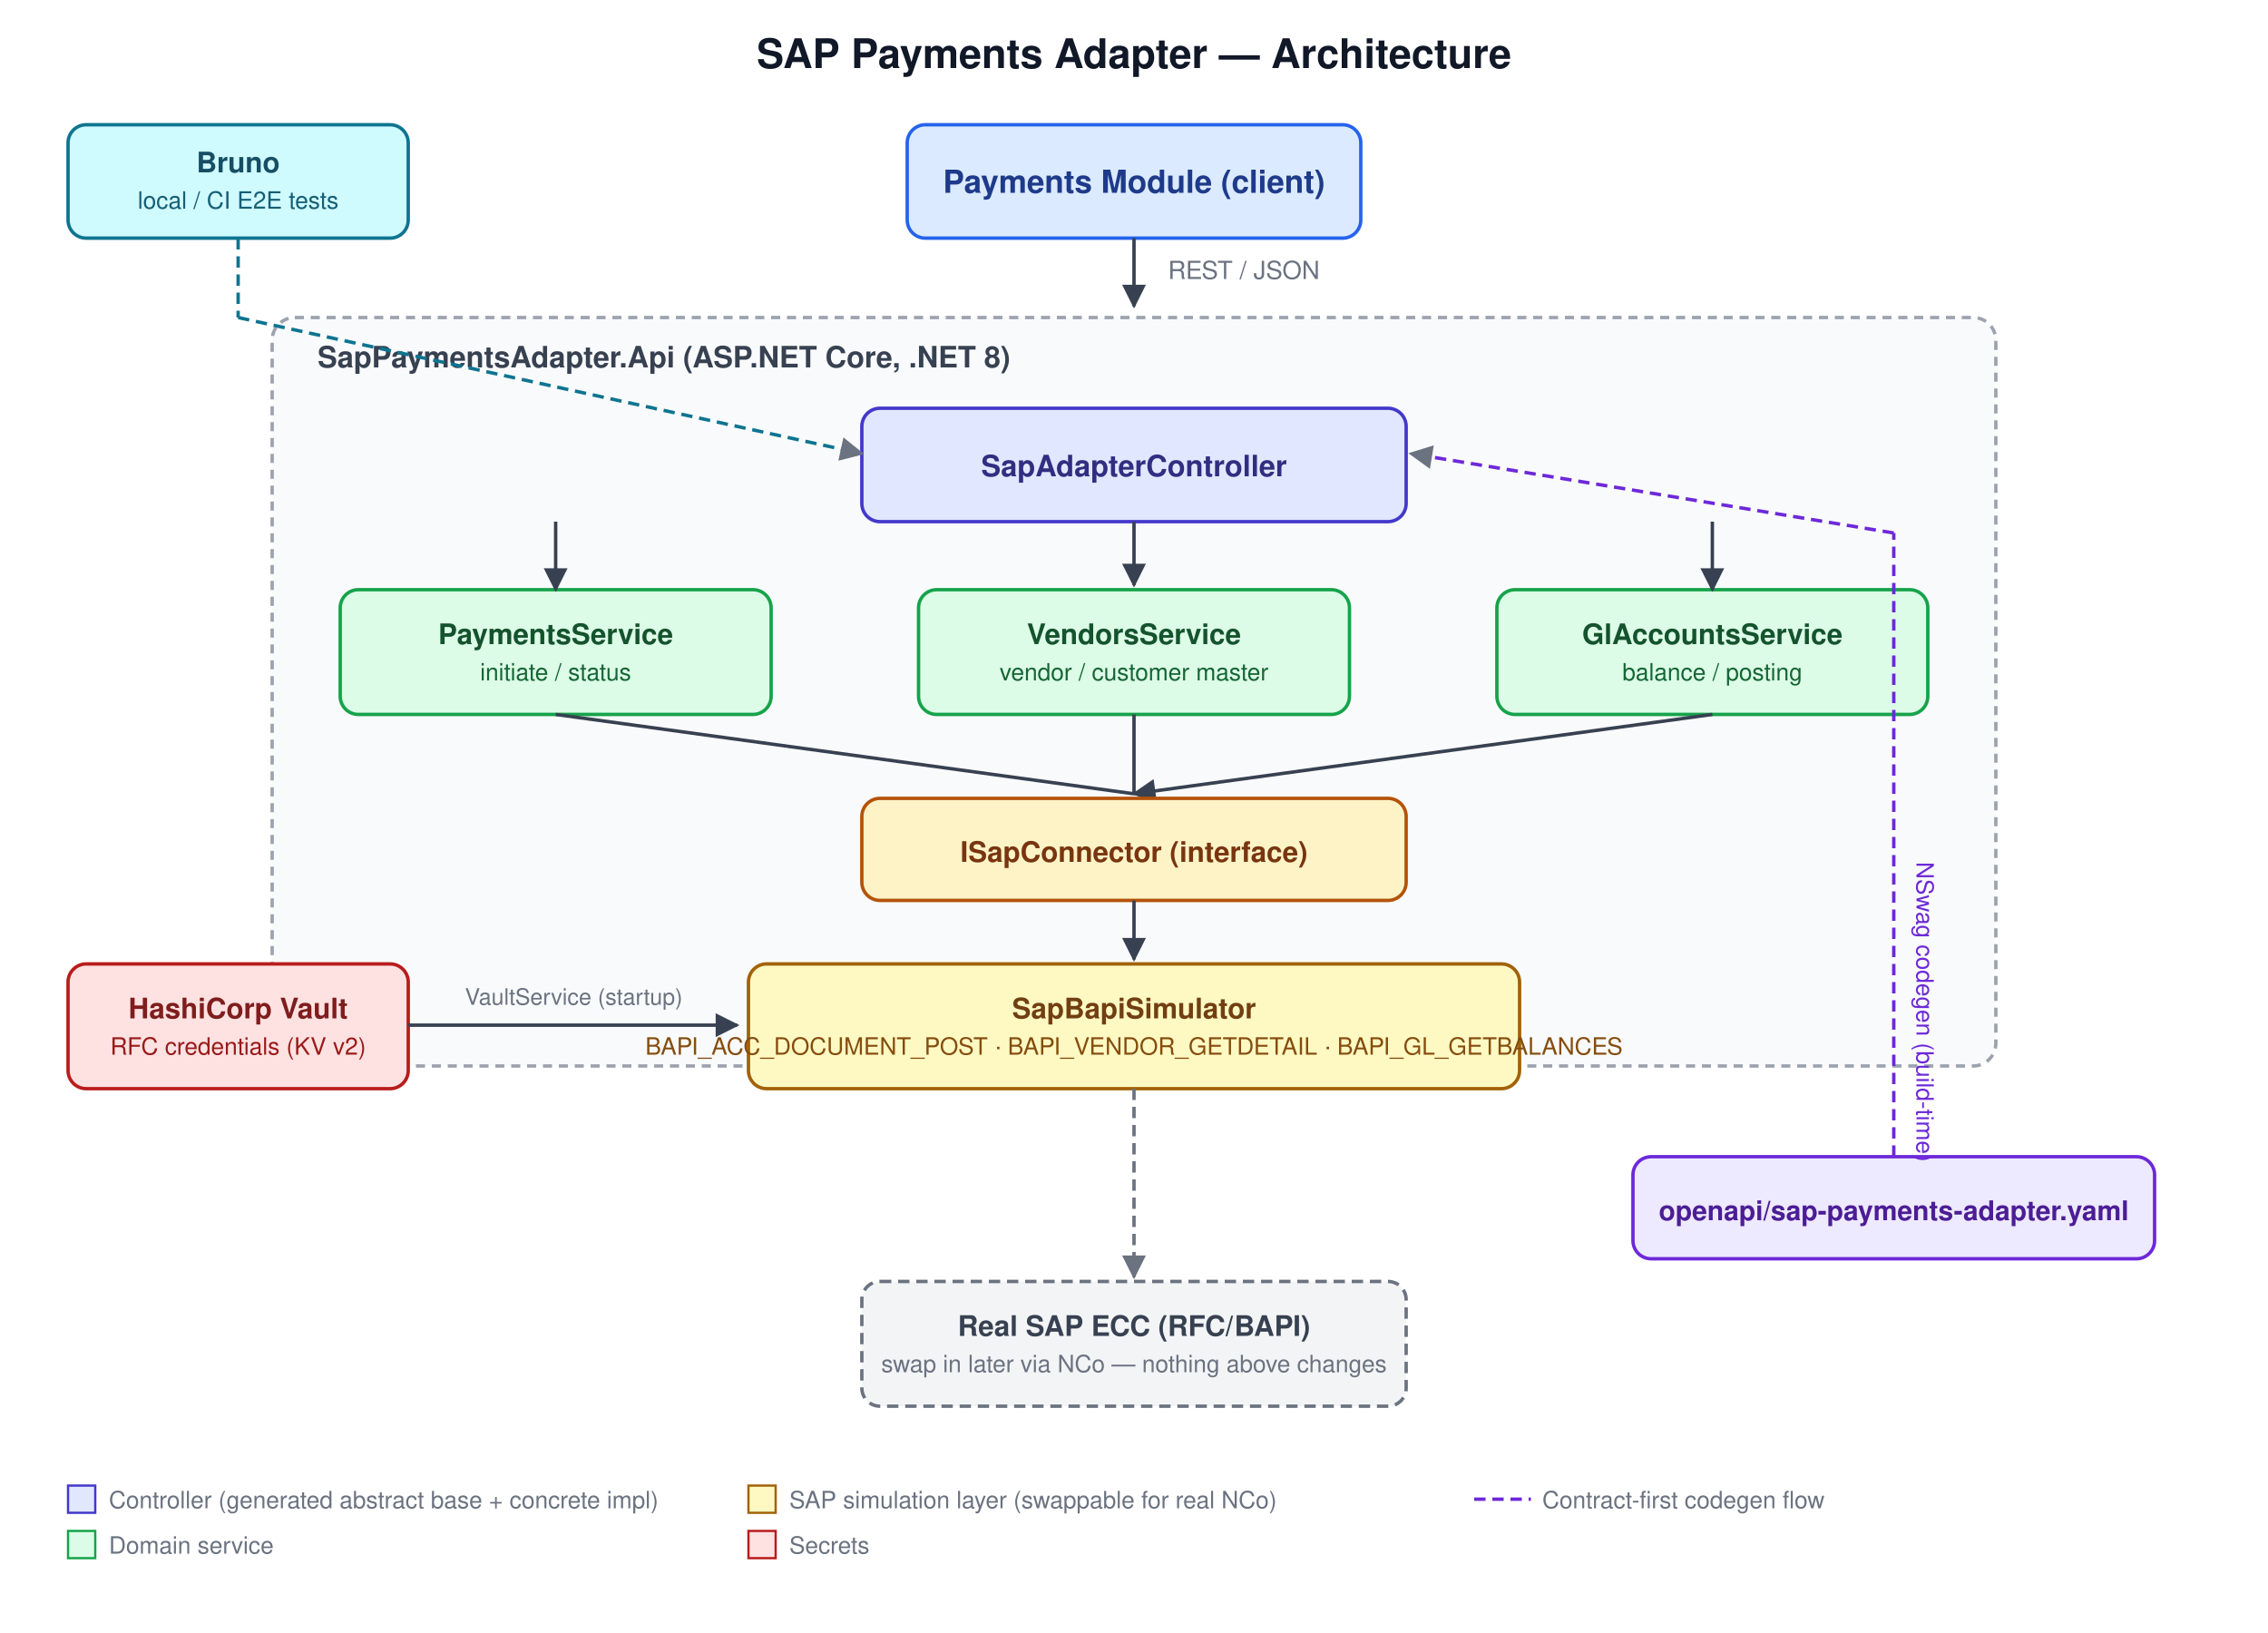
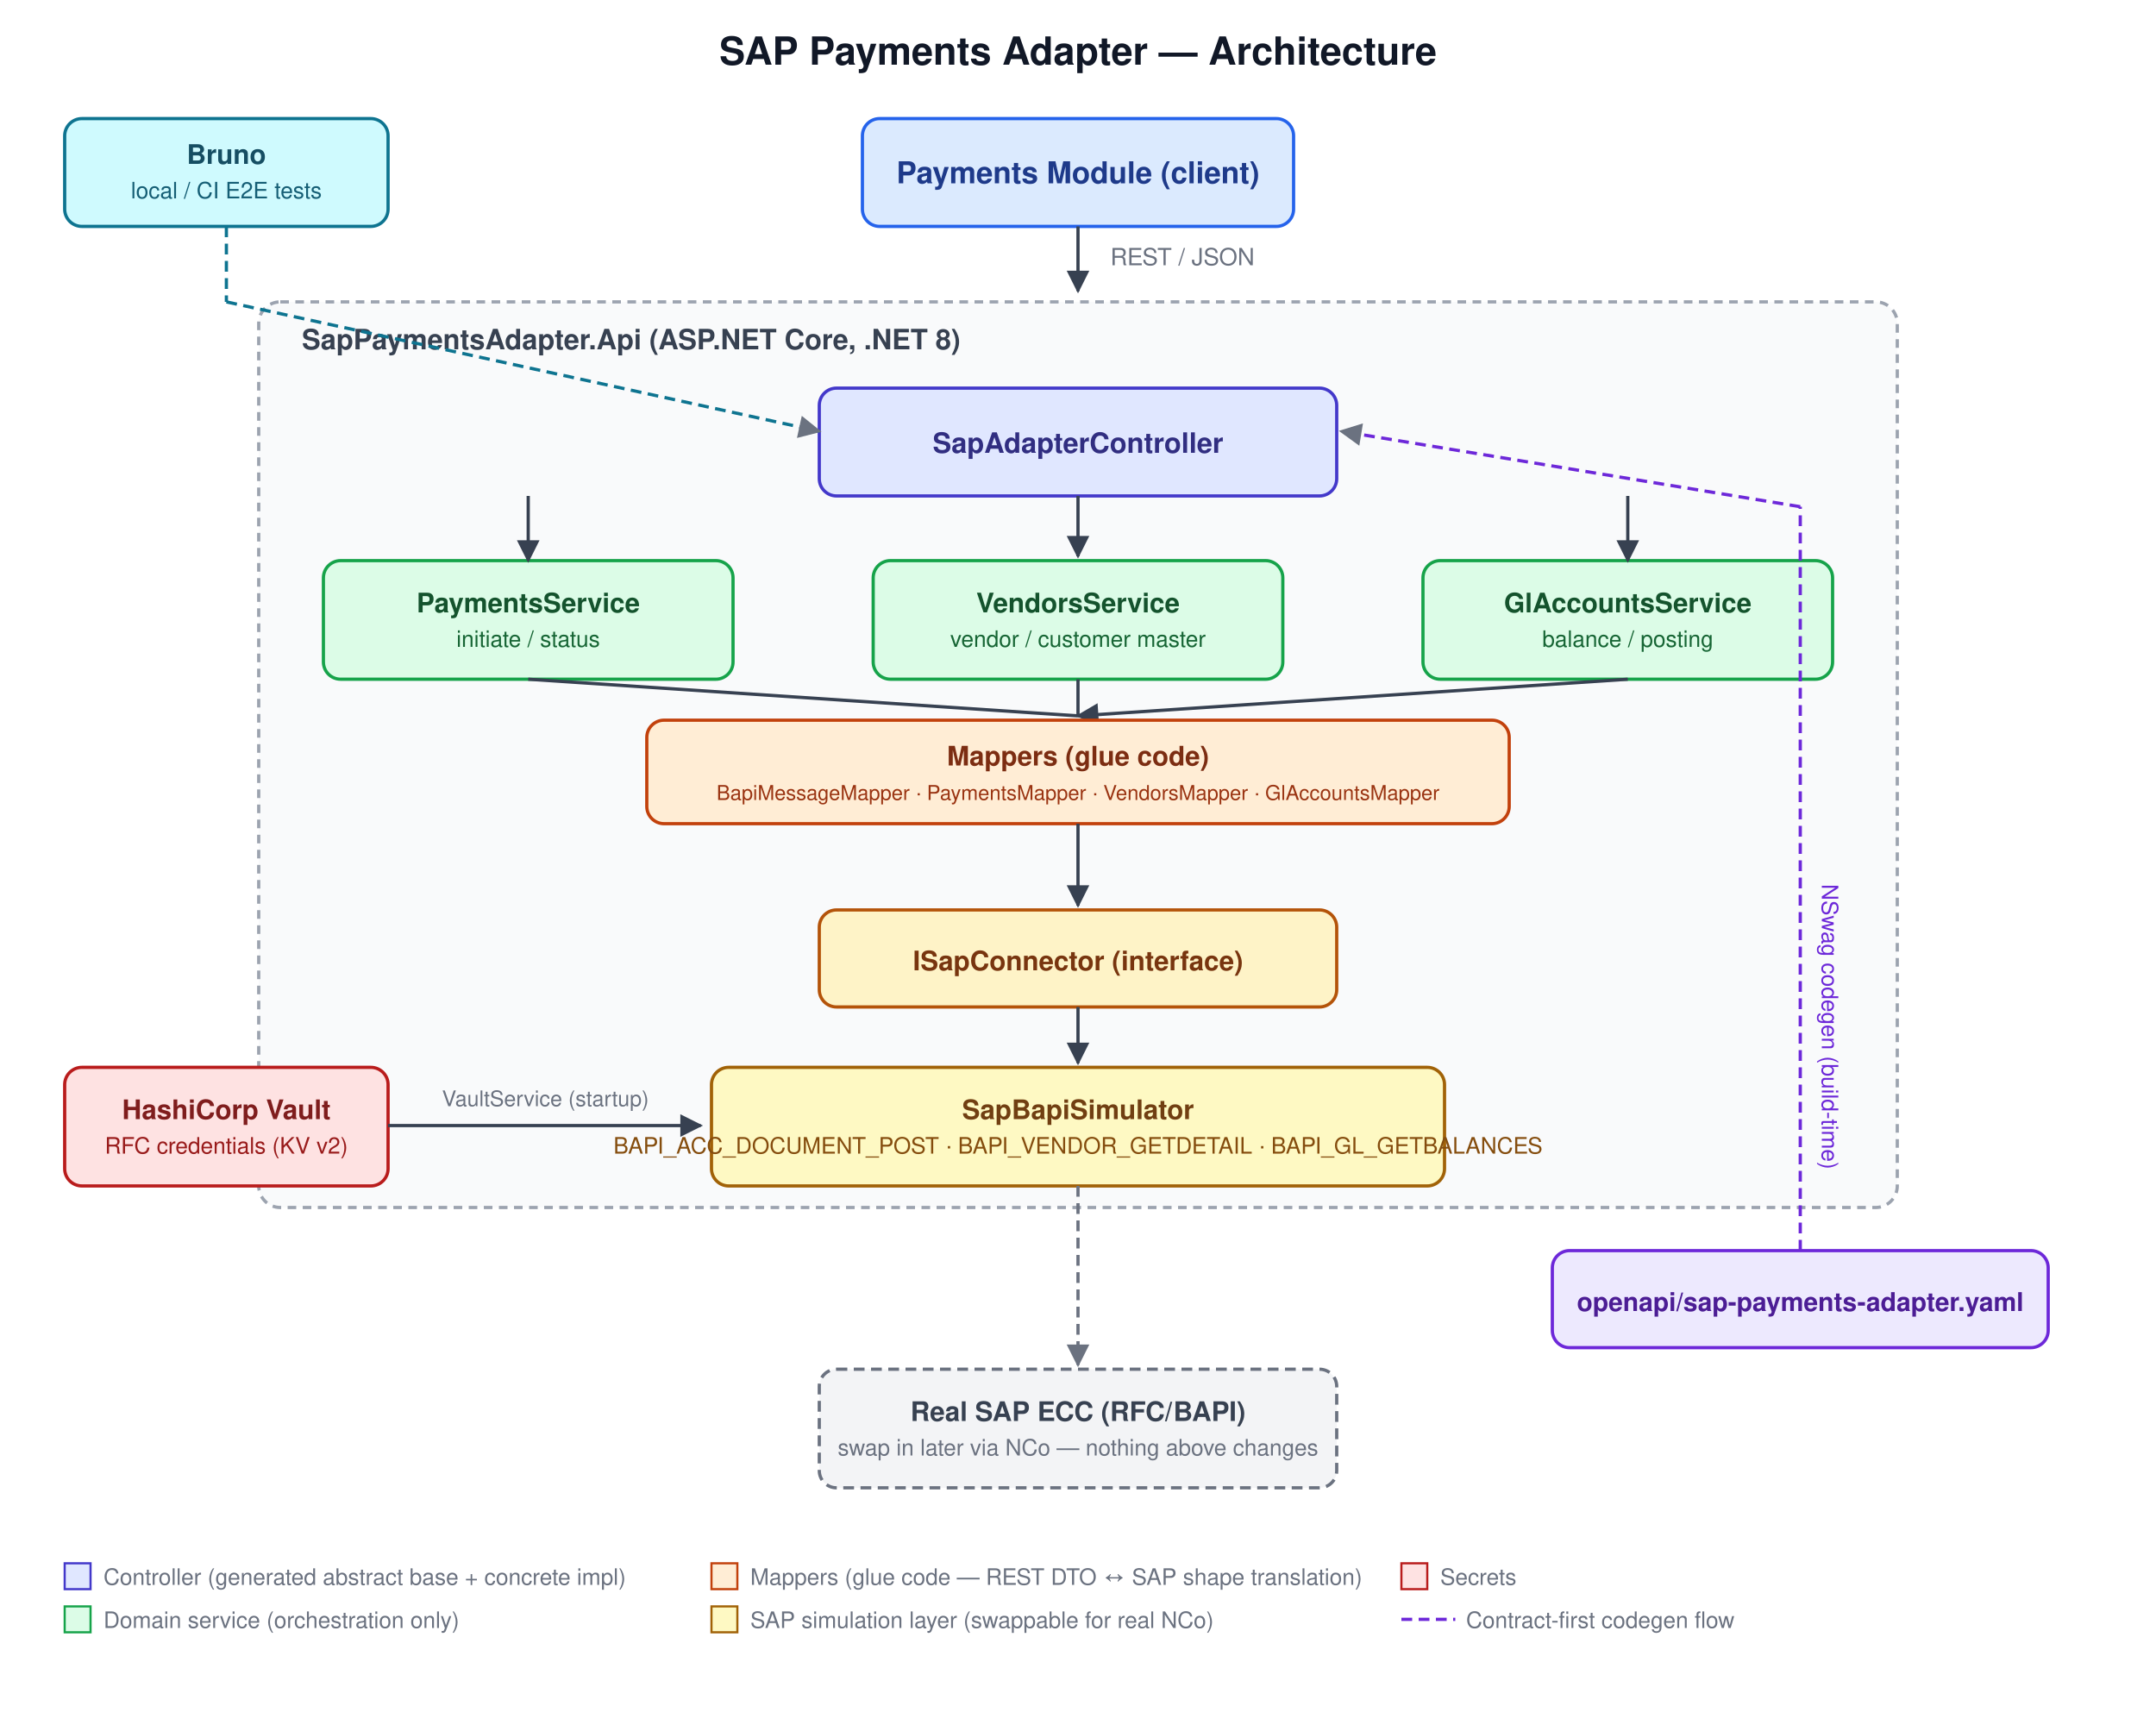
- <svg xmlns="http://www.w3.org/2000/svg" viewBox="0 0 1000 720" font-family="Segoe UI, Helvetica, Arial, sans-serif">
+ <svg xmlns="http://www.w3.org/2000/svg" viewBox="0 0 1000 800" font-family="Segoe UI, Helvetica, Arial, sans-serif">
  <defs>
    <marker id="arrow" viewBox="0 0 10 10" refX="9" refY="5" markerWidth="7" markerHeight="7" orient="auto-start-reverse">
      <path d="M0,0 L10,5 L0,10 z" fill="#374151" />
    </marker>
    <marker id="arrowDashed" viewBox="0 0 10 10" refX="9" refY="5" markerWidth="7" markerHeight="7" orient="auto-start-reverse">
      <path d="M0,0 L10,5 L0,10 z" fill="#6b7280" />
    </marker>
  </defs>
-   <rect x="0" y="0" width="1000" height="720" fill="#ffffff" />
+   <rect x="0" y="0" width="1000" height="800" fill="#ffffff" />
  <text x="500" y="30" text-anchor="middle" font-size="18" font-weight="700" fill="#111827">SAP Payments Adapter — Architecture</text>
  <rect x="400" y="55" width="200" height="50" rx="8" fill="#dbeafe" stroke="#2563eb" stroke-width="1.5" />
  <text x="500" y="85" text-anchor="middle" font-size="14" fill="#1e3a8a" font-weight="600">Payments Module (client)</text>
  <line x1="500" y1="105" x2="500" y2="135" stroke="#374151" stroke-width="1.5" marker-end="url(#arrow)" />
  <text x="515" y="123" font-size="11" fill="#6b7280">REST / JSON</text>
-   <rect x="120" y="140" width="760" height="330" rx="10" fill="#f9fafb" stroke="#9ca3af" stroke-width="1.5" stroke-dasharray="4,3" />
+   <rect x="120" y="140" width="760" height="420" rx="10" fill="#f9fafb" stroke="#9ca3af" stroke-width="1.5" stroke-dasharray="4,3" />
  <text x="140" y="162" font-size="13" font-weight="700" fill="#374151">SapPaymentsAdapter.Api  (ASP.NET Core, .NET 8)</text>
  <rect x="380" y="180" width="240" height="50" rx="8" fill="#e0e7ff" stroke="#4338ca" stroke-width="1.5" />
  <text x="500" y="210" text-anchor="middle" font-size="13" fill="#312e81" font-weight="600">SapAdapterController</text>
  <line x1="500" y1="230" x2="500" y2="258" stroke="#374151" stroke-width="1.5" marker-end="url(#arrow)" />
  <rect x="150" y="260" width="190" height="55" rx="8" fill="#dcfce7" stroke="#16a34a" stroke-width="1.5" />
  <text x="245" y="284" text-anchor="middle" font-size="12.5" fill="#14532d" font-weight="600">PaymentsService</text>
  <text x="245" y="300" text-anchor="middle" font-size="10.5" fill="#166534">initiate / status</text>
  <rect x="405" y="260" width="190" height="55" rx="8" fill="#dcfce7" stroke="#16a34a" stroke-width="1.5" />
  <text x="500" y="284" text-anchor="middle" font-size="12.5" fill="#14532d" font-weight="600">VendorsService</text>
  <text x="500" y="300" text-anchor="middle" font-size="10.5" fill="#166534">vendor / customer master</text>
  <rect x="660" y="260" width="190" height="55" rx="8" fill="#dcfce7" stroke="#16a34a" stroke-width="1.5" />
  <text x="755" y="284" text-anchor="middle" font-size="12.5" fill="#14532d" font-weight="600">GlAccountsService</text>
  <text x="755" y="300" text-anchor="middle" font-size="10.5" fill="#166534">balance / posting</text>
  <line x1="245" y1="230" x2="245" y2="260" stroke="#374151" stroke-width="1.5" marker-end="url(#arrow)" />
  <line x1="755" y1="230" x2="755" y2="260" stroke="#374151" stroke-width="1.5" marker-end="url(#arrow)" />
-   <line x1="245" y1="315" x2="500" y2="350" stroke="#374151" stroke-width="1.5" />
-   <line x1="500" y1="315" x2="500" y2="350" stroke="#374151" stroke-width="1.5" />
-   <line x1="755" y1="315" x2="500" y2="350" stroke="#374151" stroke-width="1.5" marker-end="url(#arrow)" />
-   <rect x="380" y="352" width="240" height="45" rx="8" fill="#fef3c7" stroke="#b45309" stroke-width="1.5" />
-   <text x="500" y="380" text-anchor="middle" font-size="12.5" fill="#78350f" font-weight="600">ISapConnector (interface)</text>
-   <line x1="500" y1="397" x2="500" y2="423" stroke="#374151" stroke-width="1.5" marker-end="url(#arrow)" />
-   <rect x="330" y="425" width="340" height="55" rx="8" fill="#fef9c3" stroke="#a16207" stroke-width="1.5" />
-   <text x="500" y="449" text-anchor="middle" font-size="12.5" fill="#713f12" font-weight="600">SapBapiSimulator</text>
-   <text x="500" y="465" text-anchor="middle" font-size="10.5" fill="#854d0e">BAPI_ACC_DOCUMENT_POST · BAPI_VENDOR_GETDETAIL · BAPI_GL_GETBALANCES</text>
-   <rect x="30" y="425" width="150" height="55" rx="8" fill="#fee2e2" stroke="#b91c1c" stroke-width="1.5" />
-   <text x="105" y="449" text-anchor="middle" font-size="12.5" fill="#7f1d1d" font-weight="600">HashiCorp Vault</text>
-   <text x="105" y="465" text-anchor="middle" font-size="10.5" fill="#991b1b">RFC credentials (KV v2)</text>
-   <line x1="180" y1="452" x2="325" y2="452" stroke="#374151" stroke-width="1.5" marker-end="url(#arrow)" />
-   <text x="205" y="443" font-size="10" fill="#6b7280">VaultService (startup)</text>
-   <rect x="380" y="565" width="240" height="55" rx="8" fill="#f3f4f6" stroke="#6b7280" stroke-width="1.5" stroke-dasharray="5,3" />
-   <text x="500" y="589" text-anchor="middle" font-size="12.5" fill="#374151" font-weight="600">Real SAP ECC (RFC/BAPI)</text>
-   <text x="500" y="605" text-anchor="middle" font-size="10.5" fill="#6b7280">swap in later via NCo — nothing above changes</text>
-   <line x1="500" y1="480" x2="500" y2="563" stroke="#6b7280" stroke-width="1.5" stroke-dasharray="5,3" marker-end="url(#arrowDashed)" />
-   <rect x="720" y="510" width="230" height="45" rx="8" fill="#ede9fe" stroke="#6d28d9" stroke-width="1.5" />
-   <text x="835" y="538" text-anchor="middle" font-size="12" fill="#4c1d95" font-weight="600">openapi/sap-payments-adapter.yaml</text>
-   <line x1="835" y1="510" x2="835" y2="235" stroke="#6d28d9" stroke-width="1.5" stroke-dasharray="5,3" />
+   <line x1="245" y1="315" x2="500" y2="332" stroke="#374151" stroke-width="1.5" />
+   <line x1="500" y1="315" x2="500" y2="332" stroke="#374151" stroke-width="1.5" />
+   <line x1="755" y1="315" x2="500" y2="332" stroke="#374151" stroke-width="1.5" marker-end="url(#arrow)" />
+   <rect x="300" y="334" width="400" height="48" rx="8" fill="#ffedd5" stroke="#c2410c" stroke-width="1.5" />
+   <text x="500" y="355" text-anchor="middle" font-size="12.5" fill="#7c2d12" font-weight="600">Mappers  (glue code)</text>
+   <text x="500" y="371" text-anchor="middle" font-size="9.5" fill="#9a3412">BapiMessageMapper · PaymentsMapper · VendorsMapper · GlAccountsMapper</text>
+   <line x1="500" y1="382" x2="500" y2="420" stroke="#374151" stroke-width="1.5" marker-end="url(#arrow)" />
+   <rect x="380" y="422" width="240" height="45" rx="8" fill="#fef3c7" stroke="#b45309" stroke-width="1.5" />
+   <text x="500" y="450" text-anchor="middle" font-size="12.5" fill="#78350f" font-weight="600">ISapConnector (interface)</text>
+   <line x1="500" y1="467" x2="500" y2="493" stroke="#374151" stroke-width="1.5" marker-end="url(#arrow)" />
+   <rect x="330" y="495" width="340" height="55" rx="8" fill="#fef9c3" stroke="#a16207" stroke-width="1.5" />
+   <text x="500" y="519" text-anchor="middle" font-size="12.5" fill="#713f12" font-weight="600">SapBapiSimulator</text>
+   <text x="500" y="535" text-anchor="middle" font-size="10.5" fill="#854d0e">BAPI_ACC_DOCUMENT_POST · BAPI_VENDOR_GETDETAIL · BAPI_GL_GETBALANCES</text>
+   <rect x="30" y="495" width="150" height="55" rx="8" fill="#fee2e2" stroke="#b91c1c" stroke-width="1.5" />
+   <text x="105" y="519" text-anchor="middle" font-size="12.5" fill="#7f1d1d" font-weight="600">HashiCorp Vault</text>
+   <text x="105" y="535" text-anchor="middle" font-size="10.5" fill="#991b1b">RFC credentials (KV v2)</text>
+   <line x1="180" y1="522" x2="325" y2="522" stroke="#374151" stroke-width="1.5" marker-end="url(#arrow)" />
+   <text x="205" y="513" font-size="10" fill="#6b7280">VaultService (startup)</text>
+   <rect x="380" y="635" width="240" height="55" rx="8" fill="#f3f4f6" stroke="#6b7280" stroke-width="1.5" stroke-dasharray="5,3" />
+   <text x="500" y="659" text-anchor="middle" font-size="12.5" fill="#374151" font-weight="600">Real SAP ECC (RFC/BAPI)</text>
+   <text x="500" y="675" text-anchor="middle" font-size="10.5" fill="#6b7280">swap in later via NCo — nothing above changes</text>
+   <line x1="500" y1="550" x2="500" y2="633" stroke="#6b7280" stroke-width="1.5" stroke-dasharray="5,3" marker-end="url(#arrowDashed)" />
+   <rect x="720" y="580" width="230" height="45" rx="8" fill="#ede9fe" stroke="#6d28d9" stroke-width="1.5" />
+   <text x="835" y="608" text-anchor="middle" font-size="12" fill="#4c1d95" font-weight="600">openapi/sap-payments-adapter.yaml</text>
+   <line x1="835" y1="580" x2="835" y2="235" stroke="#6d28d9" stroke-width="1.5" stroke-dasharray="5,3" />
  <line x1="835" y1="235" x2="622" y2="200" stroke="#6d28d9" stroke-width="1.5" stroke-dasharray="5,3" marker-end="url(#arrowDashed)" />
-   <text x="845" y="380" font-size="10.5" fill="#6d28d9" transform="rotate(90 845 380)">NSwag codegen (build-time)</text>
+   <text x="845" y="410" font-size="10.5" fill="#6d28d9" transform="rotate(90 845 410)">NSwag codegen (build-time)</text>
  <rect x="30" y="55" width="150" height="50" rx="8" fill="#cffafe" stroke="#0e7490" stroke-width="1.5" />
  <text x="105" y="76" text-anchor="middle" font-size="12.5" fill="#164e63" font-weight="600">Bruno</text>
  <text x="105" y="92" text-anchor="middle" font-size="10.5" fill="#155e75">local / CI E2E tests</text>
  <line x1="105" y1="105" x2="105" y2="140" stroke="#0e7490" stroke-width="1.5" stroke-dasharray="5,3" />
  <line x1="105" y1="140" x2="380" y2="200" stroke="#0e7490" stroke-width="1.5" stroke-dasharray="5,3" marker-end="url(#arrowDashed)" />
  <g font-size="10.5" fill="#6b7280">
-     <rect x="30" y="655" width="12" height="12" fill="#e0e7ff" stroke="#4338ca" />
-     <text x="48" y="665">Controller (generated abstract base + concrete impl)</text>
-     <rect x="30" y="675" width="12" height="12" fill="#dcfce7" stroke="#16a34a" />
-     <text x="48" y="685">Domain service</text>
-     <rect x="330" y="655" width="12" height="12" fill="#fef9c3" stroke="#a16207" />
-     <text x="348" y="665">SAP simulation layer (swappable for real NCo)</text>
-     <rect x="330" y="675" width="12" height="12" fill="#fee2e2" stroke="#b91c1c" />
-     <text x="348" y="685">Secrets</text>
-     <line x1="650" y1="661" x2="675" y2="661" stroke="#6d28d9" stroke-width="1.5" stroke-dasharray="5,3" />
-     <text x="680" y="665">Contract-first codegen flow</text>
+     <rect x="30" y="725" width="12" height="12" fill="#e0e7ff" stroke="#4338ca" />
+     <text x="48" y="735">Controller (generated abstract base + concrete impl)</text>
+     <rect x="30" y="745" width="12" height="12" fill="#dcfce7" stroke="#16a34a" />
+     <text x="48" y="755">Domain service (orchestration only)</text>
+     <rect x="330" y="725" width="12" height="12" fill="#ffedd5" stroke="#c2410c" />
+     <text x="348" y="735">Mappers (glue code — REST DTO ↔ SAP shape translation)</text>
+     <rect x="330" y="745" width="12" height="12" fill="#fef9c3" stroke="#a16207" />
+     <text x="348" y="755">SAP simulation layer (swappable for real NCo)</text>
+     <rect x="650" y="725" width="12" height="12" fill="#fee2e2" stroke="#b91c1c" />
+     <text x="668" y="735">Secrets</text>
+     <line x1="650" y1="751" x2="675" y2="751" stroke="#6d28d9" stroke-width="1.5" stroke-dasharray="5,3" />
+     <text x="680" y="755">Contract-first codegen flow</text>
  </g>
</svg>
